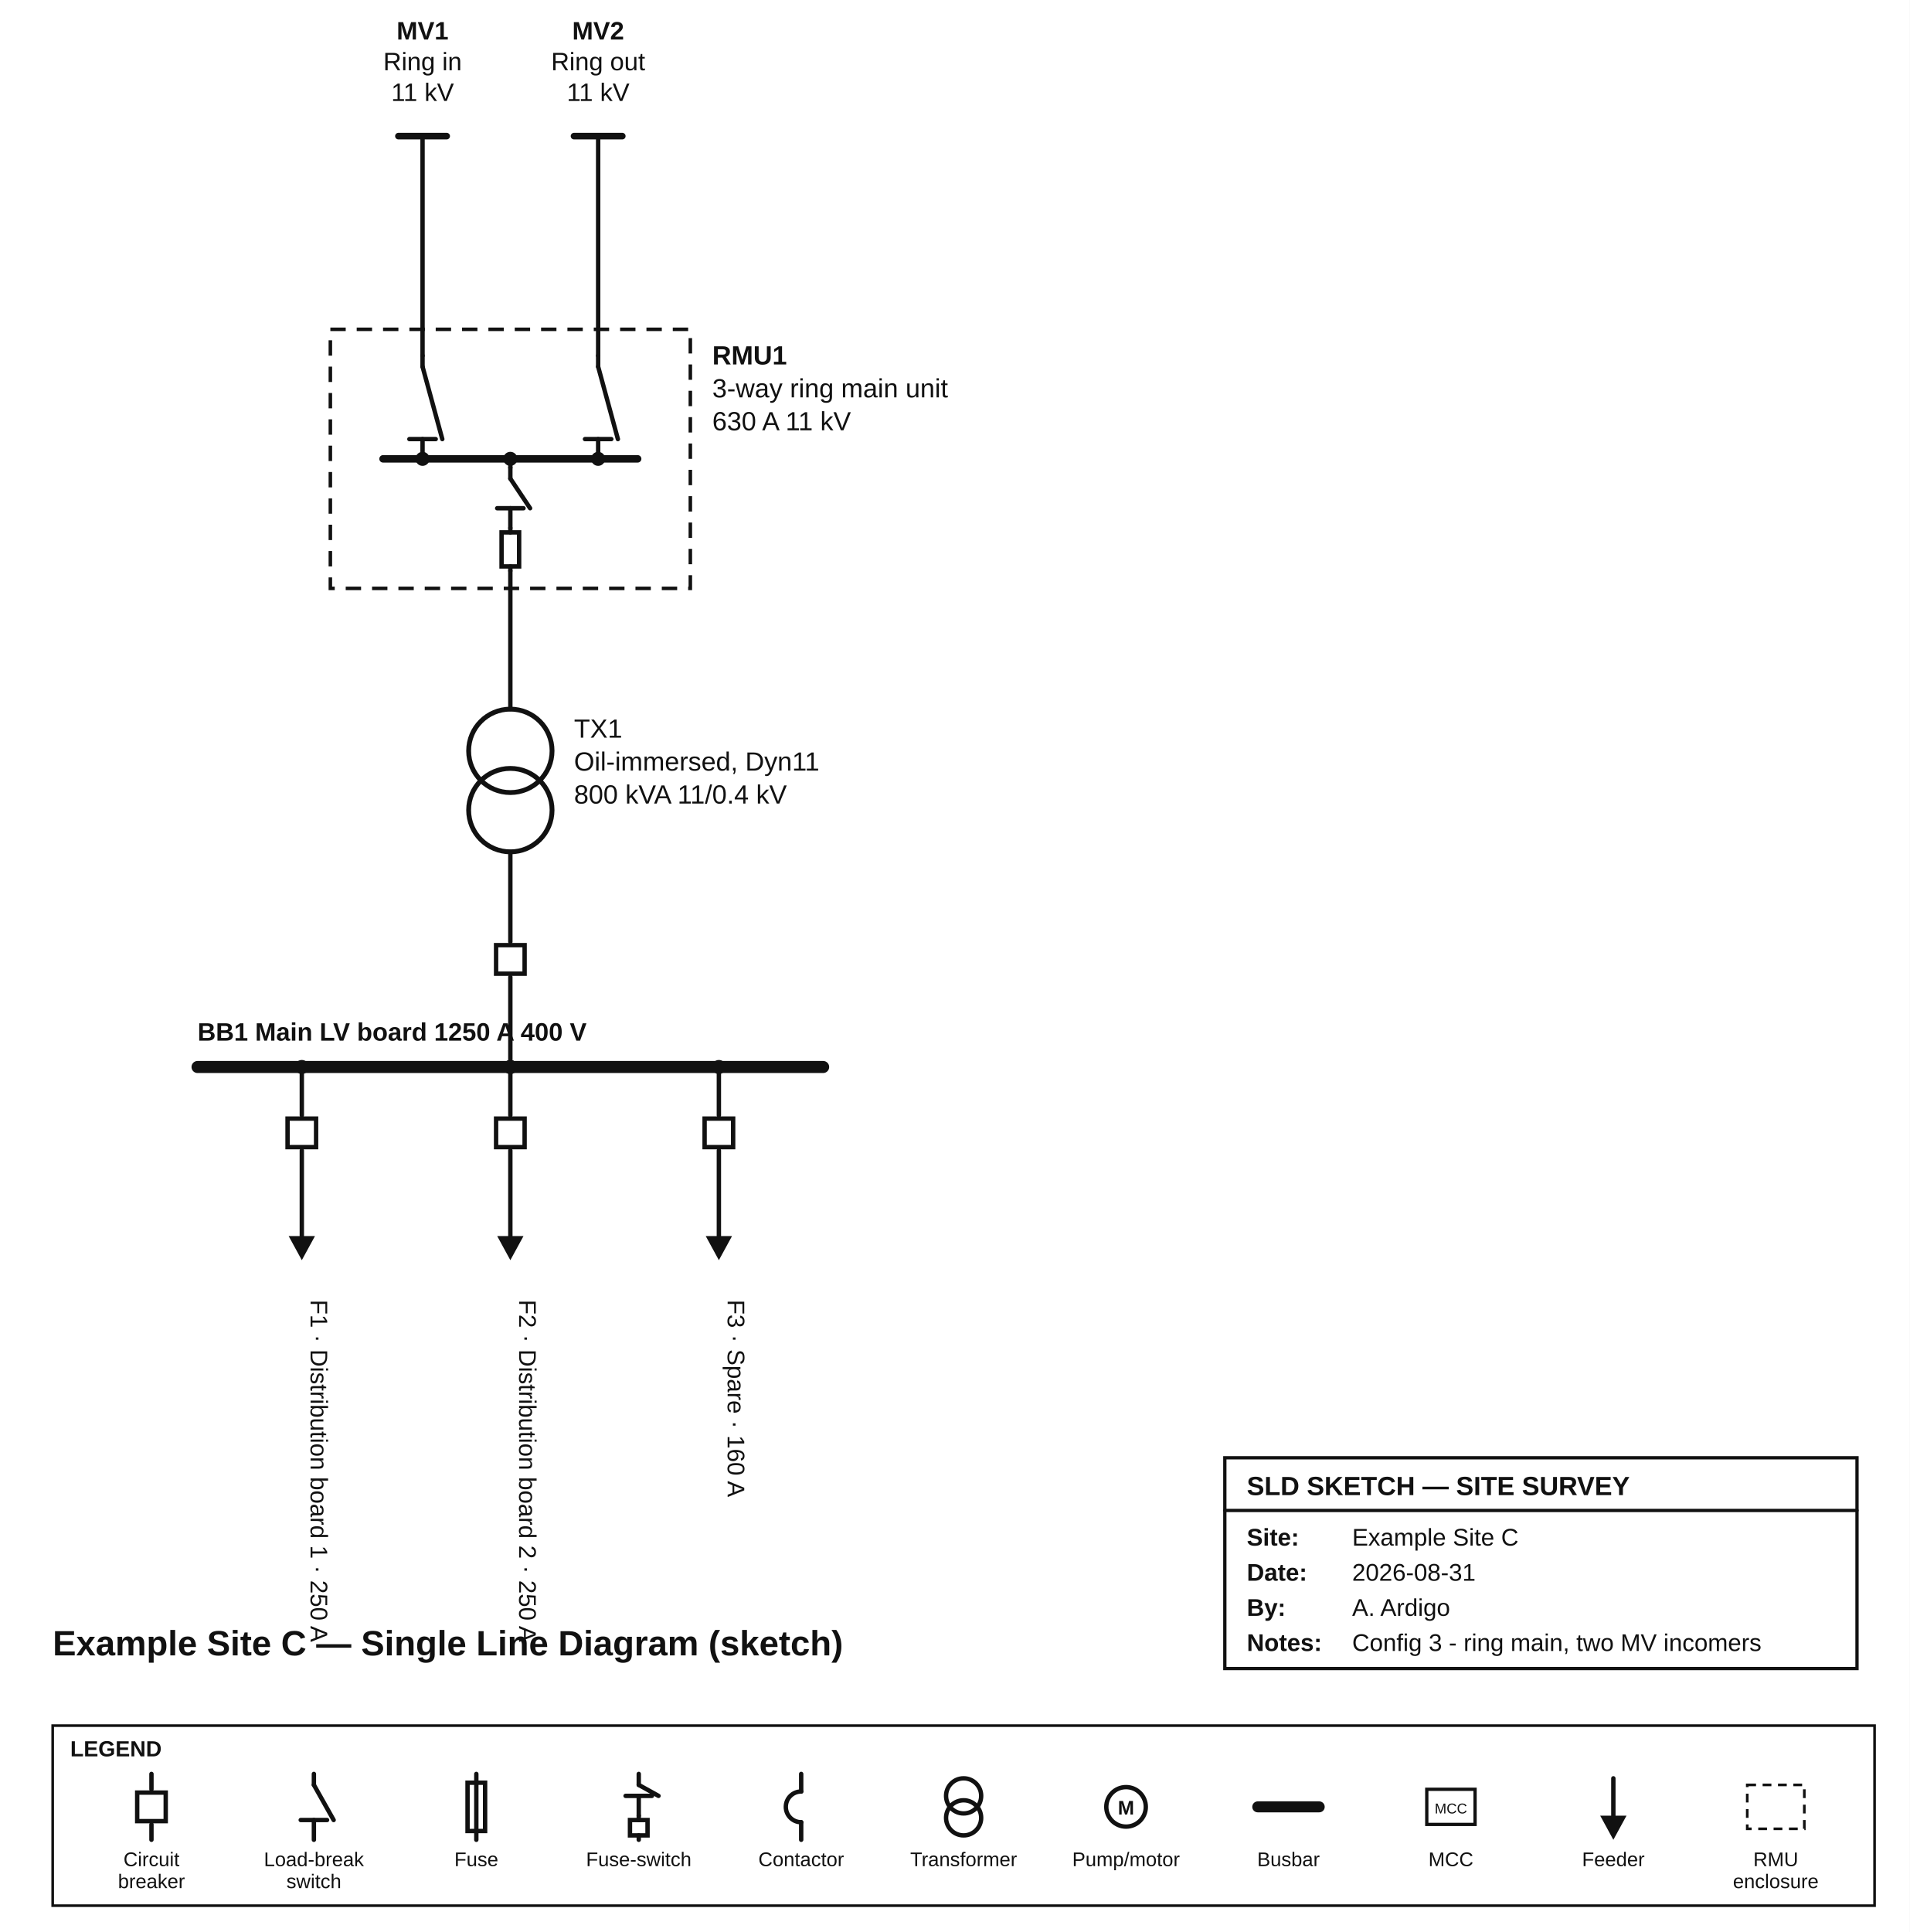
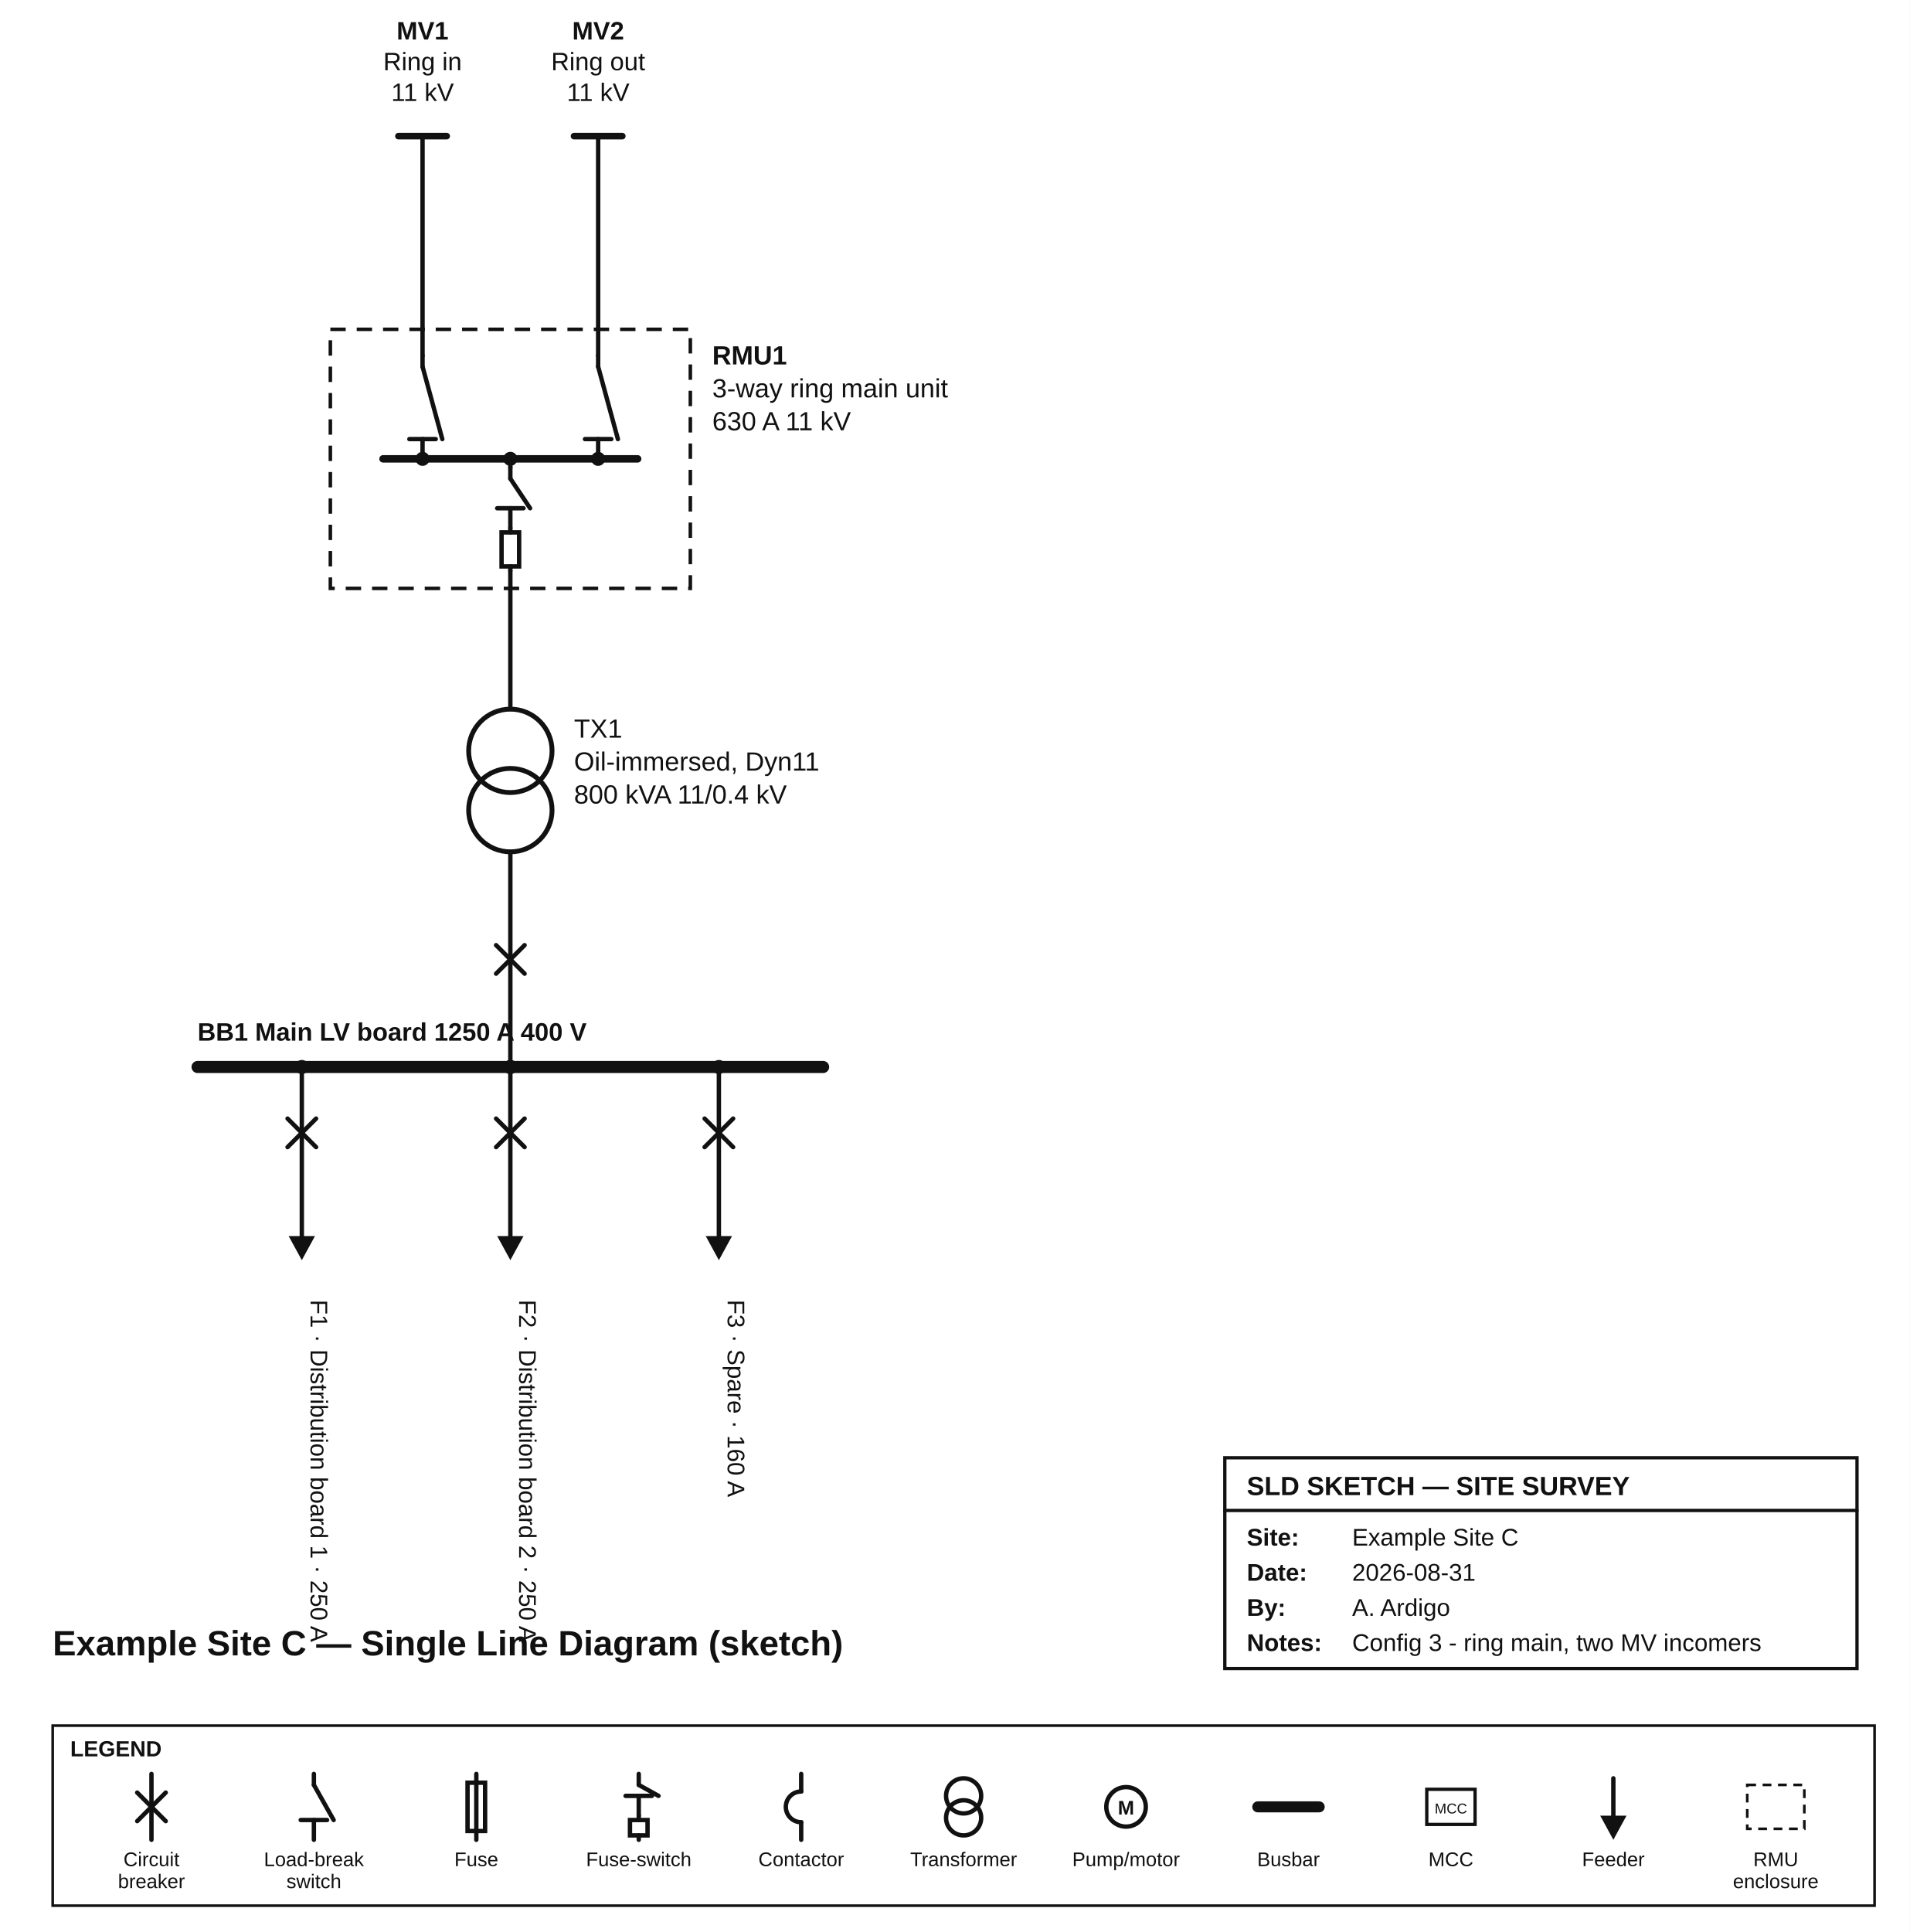
<svg xmlns="http://www.w3.org/2000/svg" width="870" height="880" viewBox="0 0 870 880">
  <rect width="100%" height="100%" fill="white" />
  <text x="24.0" y="754.0" font-family="Arial, Helvetica, sans-serif" font-size="16" fill="#111" text-anchor="start" font-weight="bold">Example Site C — Single Line Diagram (sketch)</text>
  <rect x="150.5" y="150.0" width="164.0" height="118.0" fill="none" stroke="#111" stroke-width="1.6" stroke-dasharray="7 5" />
  <line x1="174.5" y1="209.0" x2="290.5" y2="209.0" stroke="#111" stroke-width="3.4" stroke-linecap="round" />
  <line x1="192.5" y1="162.0" x2="192.5" y2="167.0" stroke="#111" stroke-width="2" stroke-linecap="round" />
  <line x1="192.5" y1="167.0" x2="201.5" y2="200.0" stroke="#111" stroke-width="2" stroke-linecap="round" />
  <line x1="186.5" y1="200.0" x2="198.5" y2="200.0" stroke="#111" stroke-width="2" stroke-linecap="round" />
  <line x1="192.5" y1="200.0" x2="192.5" y2="209.0" stroke="#111" stroke-width="2" stroke-linecap="round" />
  <line x1="192.5" y1="150.0" x2="192.5" y2="162.0" stroke="#111" stroke-width="2" stroke-linecap="round" />
  <circle cx="192.5" cy="209.0" r="3.2" fill="#111" />
  <line x1="272.5" y1="162.0" x2="272.5" y2="167.0" stroke="#111" stroke-width="2" stroke-linecap="round" />
  <line x1="272.5" y1="167.0" x2="281.5" y2="200.0" stroke="#111" stroke-width="2" stroke-linecap="round" />
  <line x1="266.5" y1="200.0" x2="278.5" y2="200.0" stroke="#111" stroke-width="2" stroke-linecap="round" />
  <line x1="272.5" y1="200.0" x2="272.5" y2="209.0" stroke="#111" stroke-width="2" stroke-linecap="round" />
  <line x1="272.5" y1="150.0" x2="272.5" y2="162.0" stroke="#111" stroke-width="2" stroke-linecap="round" />
  <circle cx="272.5" cy="209.0" r="3.2" fill="#111" />
  <line x1="232.5" y1="213.0" x2="232.5" y2="218.0" stroke="#111" stroke-width="2" stroke-linecap="round" />
  <line x1="232.5" y1="218.0" x2="241.5" y2="231.5" stroke="#111" stroke-width="2" stroke-linecap="round" />
  <line x1="226.5" y1="231.5" x2="238.5" y2="231.5" stroke="#111" stroke-width="2" stroke-linecap="round" />
  <line x1="232.5" y1="231.5" x2="232.5" y2="240.5" stroke="#111" stroke-width="2" stroke-linecap="round" />
  <rect x="228.5" y="242.5" width="8.0" height="15.5" fill="none" stroke="#111" stroke-width="2" />
  <line x1="232.5" y1="240.5" x2="232.5" y2="242.5" stroke="#111" stroke-width="2" stroke-linecap="round" />
  <line x1="232.5" y1="258.0" x2="232.5" y2="260.0" stroke="#111" stroke-width="2" stroke-linecap="round" />
  <line x1="232.5" y1="209.0" x2="232.5" y2="213.0" stroke="#111" stroke-width="2" stroke-linecap="round" />
  <line x1="232.5" y1="260.0" x2="232.5" y2="268.0" stroke="#111" stroke-width="2" stroke-linecap="round" />
  <circle cx="232.5" cy="209.0" r="3.2" fill="#111" />
  <text x="324.5" y="166.0" font-family="Arial, Helvetica, sans-serif" font-size="12" fill="#111" text-anchor="start" font-weight="bold">RMU1</text>
  <text x="324.5" y="181.0" font-family="Arial, Helvetica, sans-serif" font-size="12" fill="#111" text-anchor="start">3-way ring main unit</text>
  <text x="324.5" y="196.0" font-family="Arial, Helvetica, sans-serif" font-size="12" fill="#111" text-anchor="start">630 A 11 kV</text>
  <line x1="181.5" y1="62.0" x2="203.5" y2="62.0" stroke="#111" stroke-width="3" stroke-linecap="round" />
  <text x="192.5" y="18.0" font-family="Arial, Helvetica, sans-serif" font-size="11.5" fill="#111" text-anchor="middle" font-weight="bold">MV1</text>
  <text x="192.5" y="32.0" font-family="Arial, Helvetica, sans-serif" font-size="11.5" fill="#111" text-anchor="middle">Ring in</text>
  <text x="192.5" y="46.0" font-family="Arial, Helvetica, sans-serif" font-size="11.5" fill="#111" text-anchor="middle">11 kV</text>
  <line x1="192.5" y1="62.0" x2="192.5" y2="150.0" stroke="#111" stroke-width="2" stroke-linecap="round" />
  <line x1="261.5" y1="62.0" x2="283.5" y2="62.0" stroke="#111" stroke-width="3" stroke-linecap="round" />
  <text x="272.5" y="18.0" font-family="Arial, Helvetica, sans-serif" font-size="11.5" fill="#111" text-anchor="middle" font-weight="bold">MV2</text>
  <text x="272.5" y="32.0" font-family="Arial, Helvetica, sans-serif" font-size="11.5" fill="#111" text-anchor="middle">Ring out</text>
  <text x="272.5" y="46.0" font-family="Arial, Helvetica, sans-serif" font-size="11.5" fill="#111" text-anchor="middle">11 kV</text>
  <line x1="272.5" y1="62.0" x2="272.5" y2="150.0" stroke="#111" stroke-width="2" stroke-linecap="round" />
  <circle cx="232.5" cy="342.0" r="19" fill="none" stroke="#111" stroke-width="2.2" />
  <circle cx="232.5" cy="369.0" r="19" fill="none" stroke="#111" stroke-width="2.2" />
  <text x="261.5" y="336.0" font-family="Arial, Helvetica, sans-serif" font-size="12" fill="#111" text-anchor="start">TX1</text>
  <text x="261.5" y="351.0" font-family="Arial, Helvetica, sans-serif" font-size="12" fill="#111" text-anchor="start">Oil-immersed, Dyn11</text>
  <text x="261.5" y="366.0" font-family="Arial, Helvetica, sans-serif" font-size="12" fill="#111" text-anchor="start">800 kVA 11/0.4 kV</text>
  <line x1="232.5" y1="268.0" x2="232.5" y2="323.0" stroke="#111" stroke-width="2" stroke-linecap="round" />
-   <rect x="226.0" y="430.5" width="13.0" height="13.0" fill="white" stroke="#111" stroke-width="2" />
-   <line x1="232.5" y1="388.0" x2="232.5" y2="429.0" stroke="#111" stroke-width="2" stroke-linecap="round" />
-   <line x1="232.5" y1="445.0" x2="232.5" y2="486.0" stroke="#111" stroke-width="2" stroke-linecap="round" />
+   <line x1="226.0" y1="430.5" x2="239.0" y2="443.5" stroke="#111" stroke-width="2" stroke-linecap="round" />
+   <line x1="226.0" y1="443.5" x2="239.0" y2="430.5" stroke="#111" stroke-width="2" stroke-linecap="round" />
+   <line x1="232.5" y1="388.0" x2="232.5" y2="437.0" stroke="#111" stroke-width="2" stroke-linecap="round" />
+   <line x1="232.5" y1="437.0" x2="232.5" y2="486.0" stroke="#111" stroke-width="2" stroke-linecap="round" />
  <circle cx="232.5" cy="486.0" r="3.2" fill="#111" />
  <line x1="90.0" y1="486.0" x2="375.0" y2="486.0" stroke="#111" stroke-width="5.5" stroke-linecap="round" />
  <text x="90.0" y="474.0" font-family="Arial, Helvetica, sans-serif" font-size="11.5" fill="#111" text-anchor="start" font-weight="bold">BB1 Main LV board 1250 A 400 V</text>
  <circle cx="137.5" cy="486.0" r="3.2" fill="#111" />
-   <rect x="131.0" y="509.5" width="13.0" height="13.0" fill="white" stroke="#111" stroke-width="2" />
-   <line x1="137.5" y1="486.0" x2="137.5" y2="508.0" stroke="#111" stroke-width="2" stroke-linecap="round" />
-   <line x1="137.5" y1="524.0" x2="137.5" y2="564.0" stroke="#111" stroke-width="2" stroke-linecap="round" />
+   <line x1="131.0" y1="509.5" x2="144.0" y2="522.5" stroke="#111" stroke-width="2" stroke-linecap="round" />
+   <line x1="131.0" y1="522.5" x2="144.0" y2="509.5" stroke="#111" stroke-width="2" stroke-linecap="round" />
+   <line x1="137.5" y1="486.0" x2="137.5" y2="516.0" stroke="#111" stroke-width="2" stroke-linecap="round" />
+   <line x1="137.5" y1="516.0" x2="137.5" y2="564.0" stroke="#111" stroke-width="2" stroke-linecap="round" />
  <polygon points="131.5,563.0 143.5,563.0 137.5,574.0" fill="#111" />
  <text x="0" y="0" transform="translate(141.5,592.0) rotate(90)" font-family="Arial, Helvetica, sans-serif" font-size="11" fill="#111" text-anchor="start">F1 · Distribution board 1 · 250 A</text>
  <circle cx="232.5" cy="486.0" r="3.2" fill="#111" />
-   <rect x="226.0" y="509.5" width="13.0" height="13.0" fill="white" stroke="#111" stroke-width="2" />
-   <line x1="232.5" y1="486.0" x2="232.5" y2="508.0" stroke="#111" stroke-width="2" stroke-linecap="round" />
-   <line x1="232.5" y1="524.0" x2="232.5" y2="564.0" stroke="#111" stroke-width="2" stroke-linecap="round" />
+   <line x1="226.0" y1="509.5" x2="239.0" y2="522.5" stroke="#111" stroke-width="2" stroke-linecap="round" />
+   <line x1="226.0" y1="522.5" x2="239.0" y2="509.5" stroke="#111" stroke-width="2" stroke-linecap="round" />
+   <line x1="232.5" y1="486.0" x2="232.5" y2="516.0" stroke="#111" stroke-width="2" stroke-linecap="round" />
+   <line x1="232.5" y1="516.0" x2="232.5" y2="564.0" stroke="#111" stroke-width="2" stroke-linecap="round" />
  <polygon points="226.5,563.0 238.5,563.0 232.5,574.0" fill="#111" />
  <text x="0" y="0" transform="translate(236.5,592.0) rotate(90)" font-family="Arial, Helvetica, sans-serif" font-size="11" fill="#111" text-anchor="start">F2 · Distribution board 2 · 250 A</text>
  <circle cx="327.5" cy="486.0" r="3.2" fill="#111" />
-   <rect x="321.0" y="509.5" width="13.0" height="13.0" fill="white" stroke="#111" stroke-width="2" />
-   <line x1="327.5" y1="486.0" x2="327.5" y2="508.0" stroke="#111" stroke-width="2" stroke-linecap="round" />
-   <line x1="327.5" y1="524.0" x2="327.5" y2="564.0" stroke="#111" stroke-width="2" stroke-linecap="round" />
+   <line x1="321.0" y1="509.5" x2="334.0" y2="522.5" stroke="#111" stroke-width="2" stroke-linecap="round" />
+   <line x1="321.0" y1="522.5" x2="334.0" y2="509.5" stroke="#111" stroke-width="2" stroke-linecap="round" />
+   <line x1="327.5" y1="486.0" x2="327.5" y2="516.0" stroke="#111" stroke-width="2" stroke-linecap="round" />
+   <line x1="327.5" y1="516.0" x2="327.5" y2="564.0" stroke="#111" stroke-width="2" stroke-linecap="round" />
  <polygon points="321.5,563.0 333.5,563.0 327.5,574.0" fill="#111" />
  <text x="0" y="0" transform="translate(331.5,592.0) rotate(90)" font-family="Arial, Helvetica, sans-serif" font-size="11" fill="#111" text-anchor="start">F3 · Spare · 160 A</text>
  <rect x="558.0" y="664.0" width="288.0" height="96.0" fill="none" stroke="#111" stroke-width="1.5" />
  <line x1="558.0" y1="688.0" x2="846.0" y2="688.0" stroke="#111" stroke-width="1.5" stroke-linecap="round" />
  <text x="568.0" y="681.0" font-family="Arial, Helvetica, sans-serif" font-size="12" fill="#111" text-anchor="start" font-weight="bold">SLD SKETCH — SITE SURVEY</text>
  <text x="568.0" y="704.0" font-family="Arial, Helvetica, sans-serif" font-size="11" fill="#111" text-anchor="start" font-weight="bold">Site:</text>
  <text x="616.0" y="704.0" font-family="Arial, Helvetica, sans-serif" font-size="11" fill="#111" text-anchor="start">Example Site C</text>
  <text x="568.0" y="720.0" font-family="Arial, Helvetica, sans-serif" font-size="11" fill="#111" text-anchor="start" font-weight="bold">Date:</text>
  <text x="616.0" y="720.0" font-family="Arial, Helvetica, sans-serif" font-size="11" fill="#111" text-anchor="start">2026-08-31</text>
  <text x="568.0" y="736.0" font-family="Arial, Helvetica, sans-serif" font-size="11" fill="#111" text-anchor="start" font-weight="bold">By:</text>
  <text x="616.0" y="736.0" font-family="Arial, Helvetica, sans-serif" font-size="11" fill="#111" text-anchor="start">A. Ardigo</text>
  <text x="568.0" y="752.0" font-family="Arial, Helvetica, sans-serif" font-size="11" fill="#111" text-anchor="start" font-weight="bold">Notes:</text>
  <text x="616.0" y="752.0" font-family="Arial, Helvetica, sans-serif" font-size="11" fill="#111" text-anchor="start">Config 3 - ring main, two MV incomers</text>
  <rect x="24.0" y="786.0" width="830.0" height="82.0" fill="none" stroke="#111" stroke-width="1.2" />
  <text x="32.0" y="800.0" font-family="Arial, Helvetica, sans-serif" font-size="10" fill="#111" text-anchor="start" font-weight="bold">LEGEND</text>
-   <rect x="62.5" y="816.5" width="13.0" height="13.0" fill="white" stroke="#111" stroke-width="2" />
-   <line x1="69.0" y1="808.0" x2="69.0" y2="815.0" stroke="#111" stroke-width="2" stroke-linecap="round" />
-   <line x1="69.0" y1="831.0" x2="69.0" y2="838.0" stroke="#111" stroke-width="2" stroke-linecap="round" />
+   <line x1="62.5" y1="816.5" x2="75.5" y2="829.5" stroke="#111" stroke-width="2" stroke-linecap="round" />
+   <line x1="62.5" y1="829.5" x2="75.5" y2="816.5" stroke="#111" stroke-width="2" stroke-linecap="round" />
+   <line x1="69.0" y1="808.0" x2="69.0" y2="823.0" stroke="#111" stroke-width="2" stroke-linecap="round" />
+   <line x1="69.0" y1="823.0" x2="69.0" y2="838.0" stroke="#111" stroke-width="2" stroke-linecap="round" />
  <text x="69.0" y="850.0" font-family="Arial, Helvetica, sans-serif" font-size="9" fill="#111" text-anchor="middle">Circuit</text>
  <text x="69.0" y="860.0" font-family="Arial, Helvetica, sans-serif" font-size="9" fill="#111" text-anchor="middle">breaker</text>
  <line x1="143.0" y1="808.0" x2="143.0" y2="813.0" stroke="#111" stroke-width="2" stroke-linecap="round" />
  <line x1="143.0" y1="813.0" x2="152.0" y2="829.0" stroke="#111" stroke-width="2" stroke-linecap="round" />
  <line x1="137.0" y1="829.0" x2="149.0" y2="829.0" stroke="#111" stroke-width="2" stroke-linecap="round" />
  <line x1="143.0" y1="829.0" x2="143.0" y2="838.0" stroke="#111" stroke-width="2" stroke-linecap="round" />
  <text x="143.0" y="850.0" font-family="Arial, Helvetica, sans-serif" font-size="9" fill="#111" text-anchor="middle">Load-break</text>
  <text x="143.0" y="860.0" font-family="Arial, Helvetica, sans-serif" font-size="9" fill="#111" text-anchor="middle">switch</text>
  <rect x="213.0" y="812.0" width="8.0" height="22.0" fill="none" stroke="#111" stroke-width="2" />
  <line x1="217.0" y1="812.0" x2="217.0" y2="834.0" stroke="#111" stroke-width="2" stroke-linecap="round" />
  <line x1="217.0" y1="808.0" x2="217.0" y2="812.0" stroke="#111" stroke-width="2" stroke-linecap="round" />
  <line x1="217.0" y1="834.0" x2="217.0" y2="838.0" stroke="#111" stroke-width="2" stroke-linecap="round" />
  <text x="217.0" y="850.0" font-family="Arial, Helvetica, sans-serif" font-size="9" fill="#111" text-anchor="middle">Fuse</text>
  <line x1="291.0" y1="808.0" x2="291.0" y2="813.0" stroke="#111" stroke-width="2" stroke-linecap="round" />
  <line x1="291.0" y1="813.0" x2="300.0" y2="818.0" stroke="#111" stroke-width="2" stroke-linecap="round" />
  <line x1="285.0" y1="818.0" x2="297.0" y2="818.0" stroke="#111" stroke-width="2" stroke-linecap="round" />
  <line x1="291.0" y1="818.0" x2="291.0" y2="827.0" stroke="#111" stroke-width="2" stroke-linecap="round" />
  <rect x="287.0" y="829.0" width="8.0" height="7.0" fill="none" stroke="#111" stroke-width="2" />
  <line x1="291.0" y1="827.0" x2="291.0" y2="829.0" stroke="#111" stroke-width="2" stroke-linecap="round" />
  <line x1="291.0" y1="836.0" x2="291.0" y2="838.0" stroke="#111" stroke-width="2" stroke-linecap="round" />
  <text x="291.0" y="850.0" font-family="Arial, Helvetica, sans-serif" font-size="9" fill="#111" text-anchor="middle">Fuse-switch</text>
  <path d="M 365.0,830.0 A 7,7 0 0 1 365.0,816.0" fill="none" stroke="#111" stroke-width="2" stroke-linecap="round" />
  <line x1="365.0" y1="808.0" x2="365.0" y2="816.0" stroke="#111" stroke-width="2" stroke-linecap="round" />
  <line x1="365.0" y1="830.0" x2="365.0" y2="838.0" stroke="#111" stroke-width="2" stroke-linecap="round" />
  <text x="365.0" y="850.0" font-family="Arial, Helvetica, sans-serif" font-size="9" fill="#111" text-anchor="middle">Contactor</text>
  <circle cx="439.0" cy="818.0" r="8" fill="none" stroke="#111" stroke-width="2" />
  <circle cx="439.0" cy="828.0" r="8" fill="none" stroke="#111" stroke-width="2" />
  <text x="439.0" y="850.0" font-family="Arial, Helvetica, sans-serif" font-size="9" fill="#111" text-anchor="middle">Transformer</text>
  <circle cx="513.0" cy="823.0" r="9" fill="none" stroke="#111" stroke-width="2" />
  <text x="513.0" y="826.5" font-family="Arial, Helvetica, sans-serif" font-size="9" fill="#111" text-anchor="middle" font-weight="bold">M</text>
  <text x="513.0" y="850.0" font-family="Arial, Helvetica, sans-serif" font-size="9" fill="#111" text-anchor="middle">Pump/motor</text>
  <line x1="573.0" y1="823.0" x2="601.0" y2="823.0" stroke="#111" stroke-width="5" stroke-linecap="round" />
  <text x="587.0" y="850.0" font-family="Arial, Helvetica, sans-serif" font-size="9" fill="#111" text-anchor="middle">Busbar</text>
  <rect x="650.0" y="815.0" width="22.0" height="16.0" fill="none" stroke="#111" stroke-width="1.5" />
  <text x="661.0" y="826.0" font-family="Arial, Helvetica, sans-serif" font-size="6.5" fill="#111" text-anchor="middle">MCC</text>
  <text x="661.0" y="850.0" font-family="Arial, Helvetica, sans-serif" font-size="9" fill="#111" text-anchor="middle">MCC</text>
  <line x1="735.0" y1="810.0" x2="735.0" y2="827.0" stroke="#111" stroke-width="2" stroke-linecap="round" />
  <polygon points="729.0,827.0 741.0,827.0 735.0,838.0" fill="#111" />
  <text x="735.0" y="850.0" font-family="Arial, Helvetica, sans-serif" font-size="9" fill="#111" text-anchor="middle">Feeder</text>
  <rect x="796.0" y="813.0" width="26.0" height="20.0" fill="none" stroke="#111" stroke-width="1.2" stroke-dasharray="4 3" />
  <text x="809.0" y="850.0" font-family="Arial, Helvetica, sans-serif" font-size="9" fill="#111" text-anchor="middle">RMU</text>
  <text x="809.0" y="860.0" font-family="Arial, Helvetica, sans-serif" font-size="9" fill="#111" text-anchor="middle">enclosure</text>
</svg>
